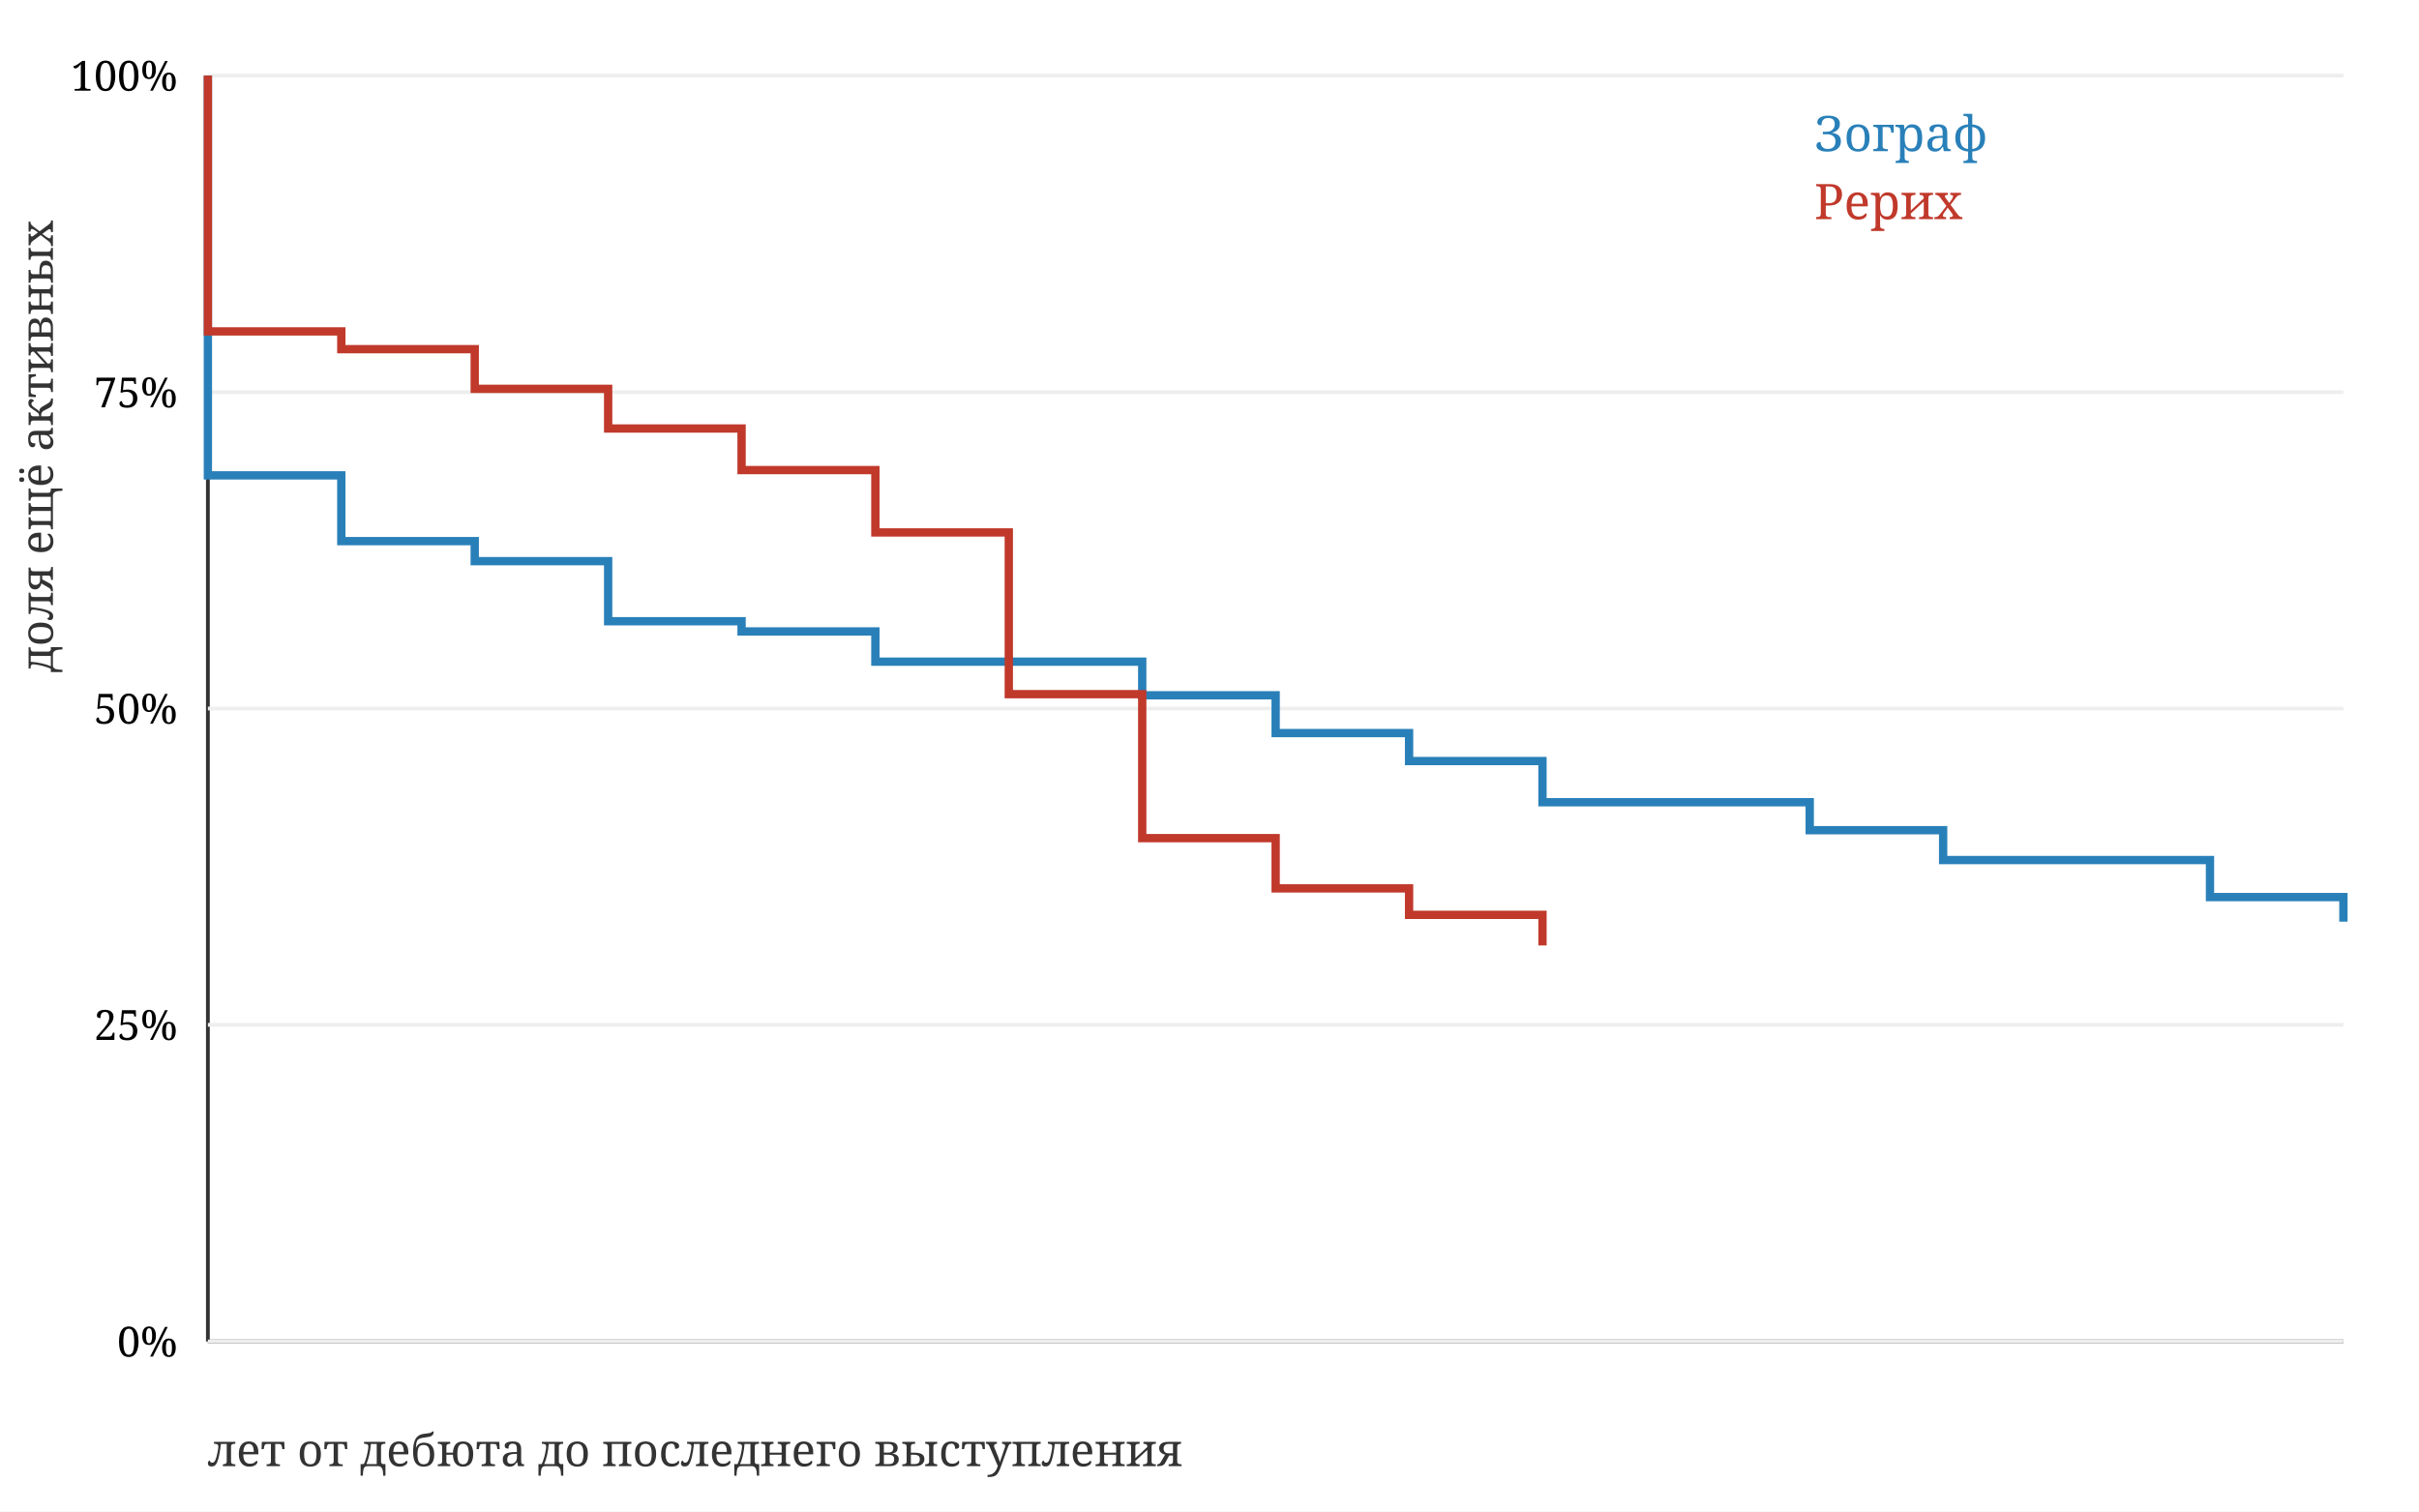
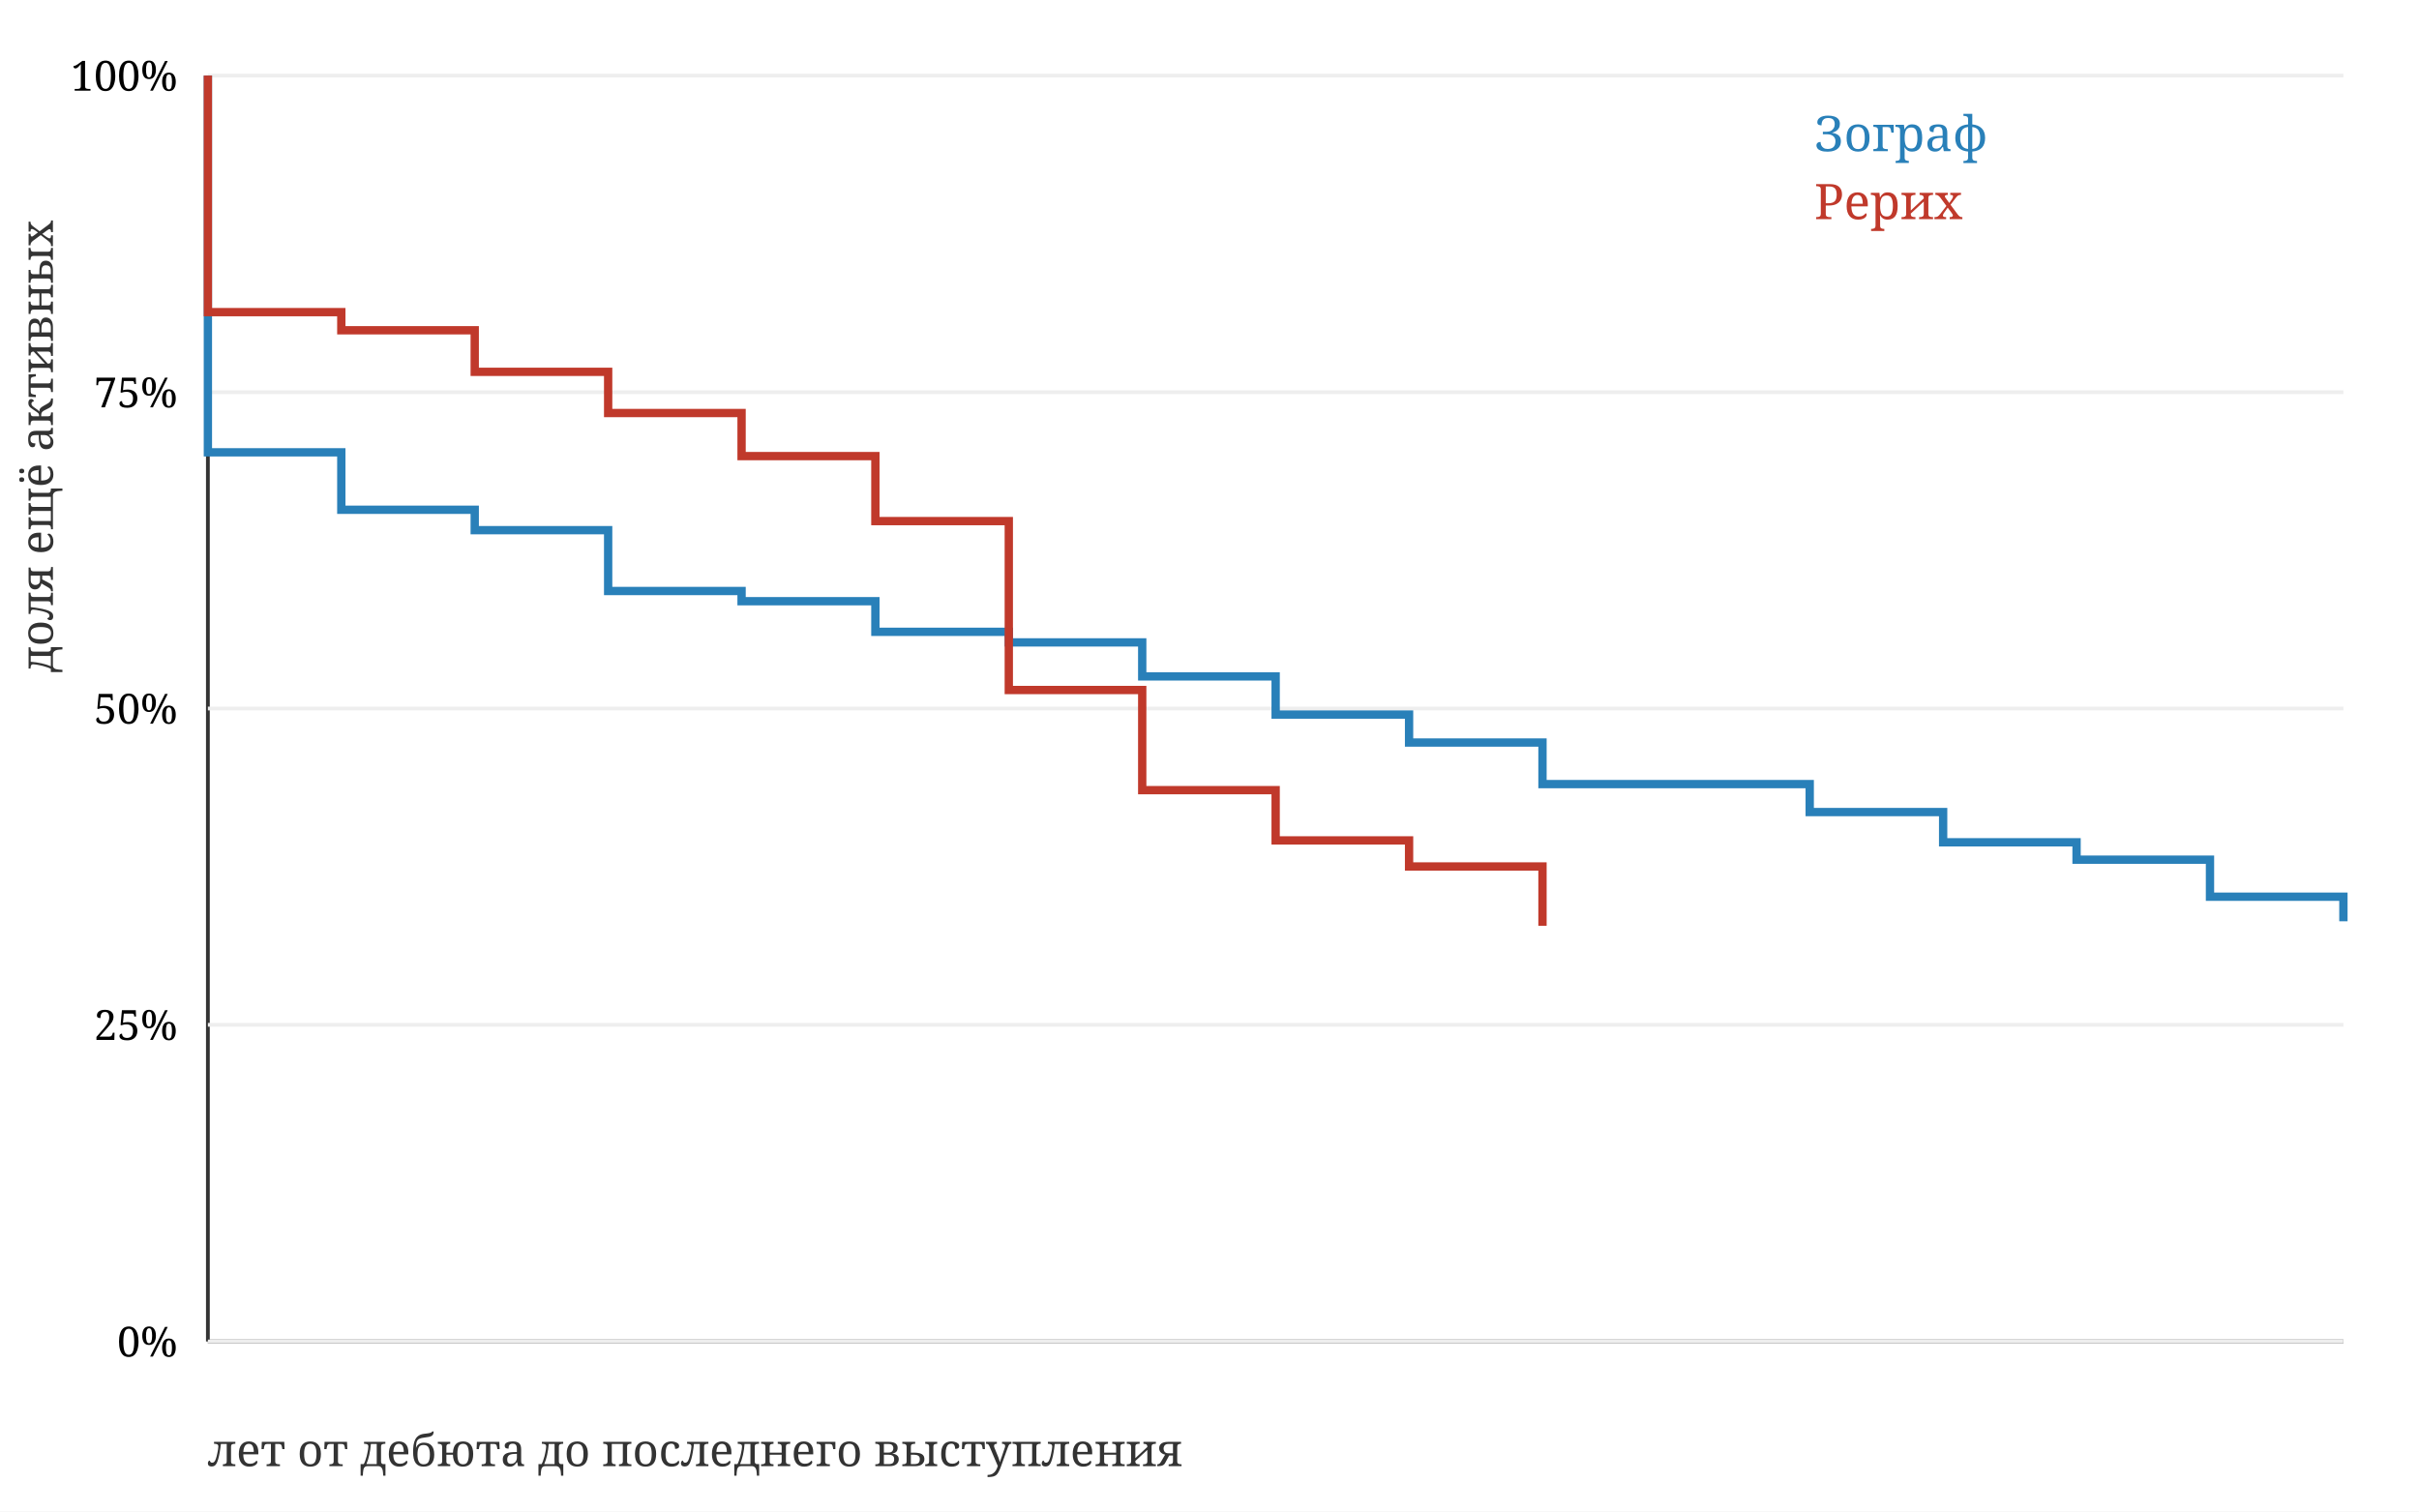
<svg xmlns="http://www.w3.org/2000/svg" width="640" height="400" viewBox="0 0 640 400" font-family="Georgia, serif">
  <rect width="640" height="400" fill="white" />
  <line x1="55" y1="20" x2="55" y2="355" stroke="#333" />
  <line x1="55" y1="355" x2="620" y2="355" stroke="#333" />
  <text x="47" y="359.0" text-anchor="end" font-size="11">0%</text>
  <line x1="55" y1="355.0" x2="620" y2="355.0" stroke="#eee" />
  <text x="47" y="275.2" text-anchor="end" font-size="11">25%</text>
  <line x1="55" y1="271.2" x2="620" y2="271.2" stroke="#eee" />
  <text x="47" y="191.5" text-anchor="end" font-size="11">50%</text>
  <line x1="55" y1="187.5" x2="620" y2="187.5" stroke="#eee" />
  <text x="47" y="107.8" text-anchor="end" font-size="11">75%</text>
  <line x1="55" y1="103.8" x2="620" y2="103.8" stroke="#eee" />
  <text x="47" y="24.0" text-anchor="end" font-size="11">100%</text>
  <line x1="55" y1="20.0" x2="620" y2="20.0" stroke="#eee" />
-   <path d="M 55.0 20.0 L 55.0 20.0 L 55.0 125.8 L 90.3 125.8 L 90.3 143.2 L 125.6 143.2 L 125.6 148.5 L 160.9 148.5 L 160.9 164.4 L 196.2 164.4 L 196.2 167.1 L 231.6 167.1 L 231.6 175.1 L 302.2 175.1 L 302.2 184.0 L 337.5 184.0 L 337.5 194.0 L 372.8 194.0 L 372.8 201.4 L 408.1 201.4 L 408.1 212.3 L 478.8 212.3 L 478.8 219.7 L 514.1 219.7 L 514.1 227.6 L 584.7 227.6 L 584.7 237.4 L 620.0 237.4 L 620.0 243.9" fill="none" stroke="#2980b9" stroke-width="2.2" />
+   <path d="M 55.0 20.0 L 55.0 20.0 L 55.0 119.7 L 90.3 119.7 L 90.3 134.9 L 125.6 134.9 L 125.6 140.3 L 160.9 140.3 L 160.9 156.4 L 196.2 156.4 L 196.2 159.1 L 231.6 159.1 L 231.6 167.2 L 266.9 167.2 L 266.9 170.0 L 302.2 170.0 L 302.2 179.0 L 337.5 179.0 L 337.5 189.1 L 372.8 189.1 L 372.8 196.5 L 408.1 196.5 L 408.1 207.5 L 478.8 207.5 L 478.8 214.9 L 514.1 214.9 L 514.1 222.9 L 549.4 222.9 L 549.4 227.5 L 584.7 227.5 L 584.7 237.3 L 620.0 237.3 L 620.0 243.8" fill="none" stroke="#2980b9" stroke-width="2.2" />
  <text x="480" y="40" fill="#2980b9" font-size="13">Зограф</text>
-   <path d="M 55.0 20.0 L 55.0 20.0 L 55.0 87.7 L 90.3 87.7 L 90.3 92.4 L 125.6 92.4 L 125.6 102.9 L 160.9 102.9 L 160.9 113.4 L 196.2 113.4 L 196.2 124.4 L 231.6 124.4 L 231.6 140.9 L 266.9 140.9 L 266.9 183.7 L 302.2 183.7 L 302.2 221.8 L 337.5 221.8 L 337.5 235.1 L 372.8 235.1 L 372.8 242.1 L 408.1 242.1 L 408.1 250.2" fill="none" stroke="#c0392b" stroke-width="2.2" />
+   <path d="M 55.0 20.0 L 55.0 20.0 L 55.0 82.6 L 90.3 82.6 L 90.3 87.4 L 125.6 87.4 L 125.6 98.4 L 160.9 98.4 L 160.9 109.3 L 196.2 109.3 L 196.2 120.7 L 231.6 120.7 L 231.6 137.9 L 266.9 137.9 L 266.9 182.6 L 302.2 182.6 L 302.2 209.1 L 337.5 209.1 L 337.5 222.4 L 372.8 222.4 L 372.8 229.3 L 408.1 229.3 L 408.1 245.0" fill="none" stroke="#c0392b" stroke-width="2.2" />
  <text x="480" y="58" fill="#c0392b" font-size="13">Рерих</text>
  <text x="55" y="388" font-size="12" fill="#333">лет от дебюта до последнего выступления</text>
  <text x="14" y="178" font-size="12" fill="#333" transform="rotate(-90 14 178)">доля ещё активных</text>
</svg>
